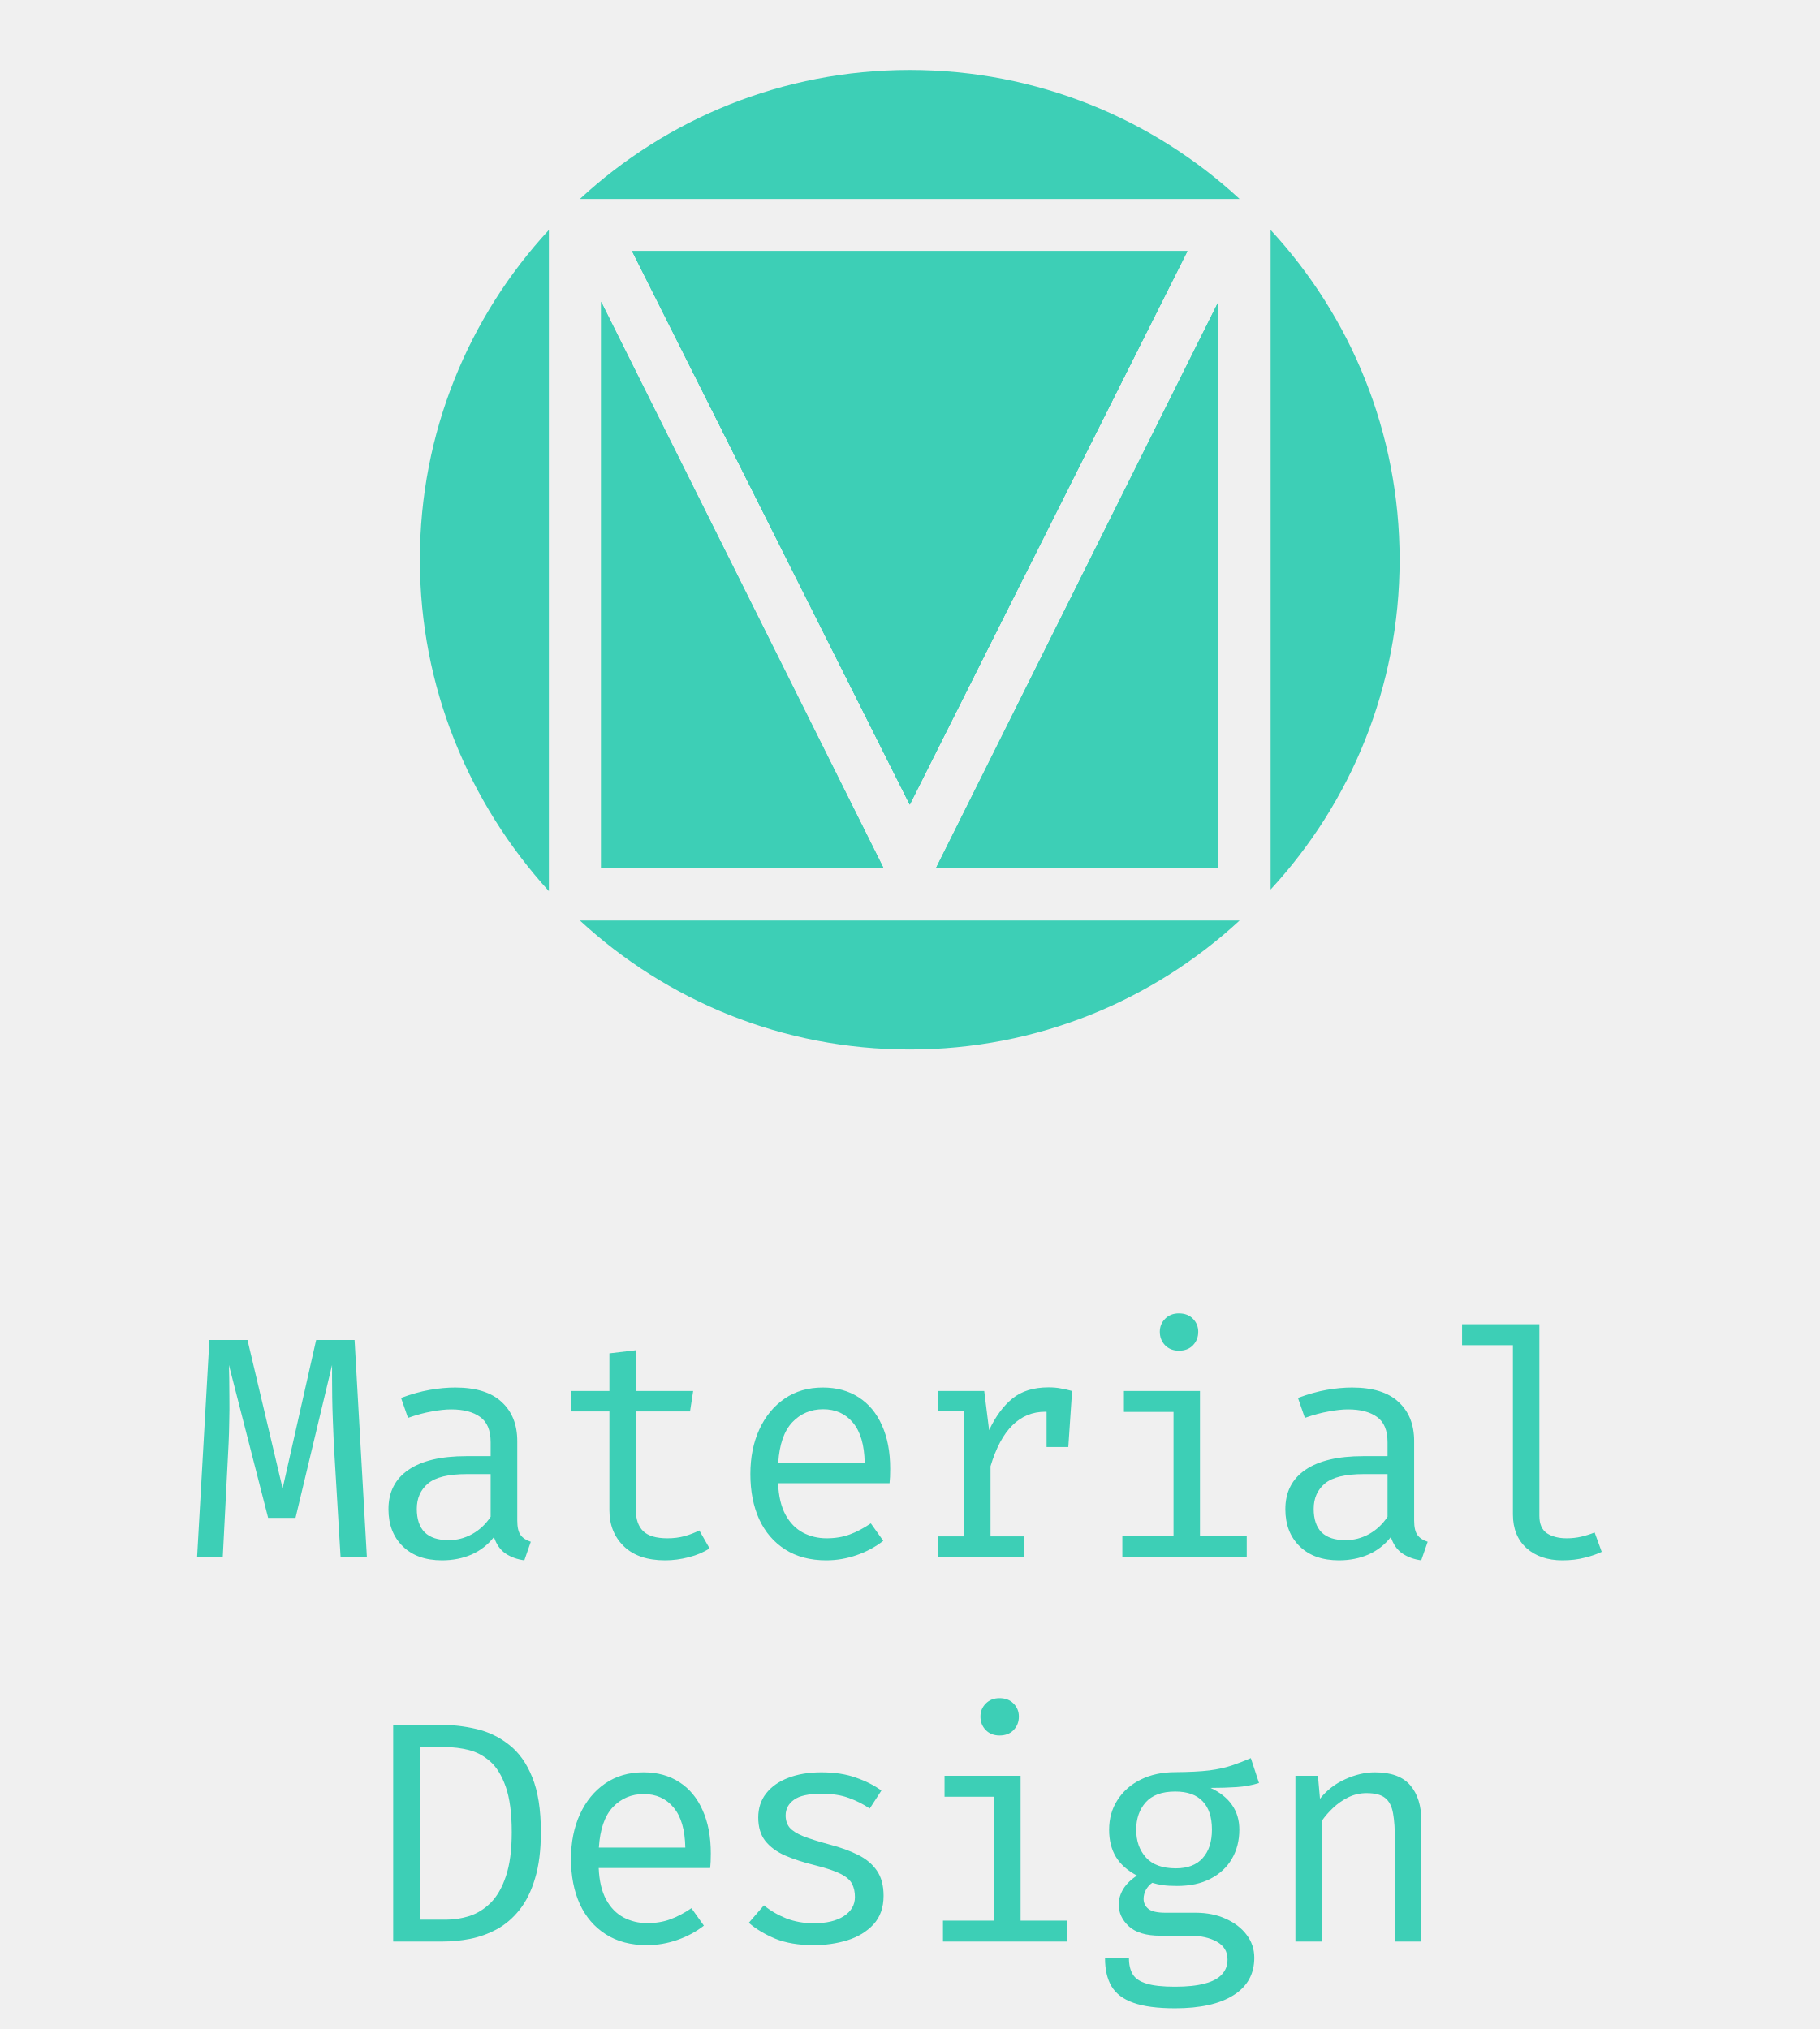
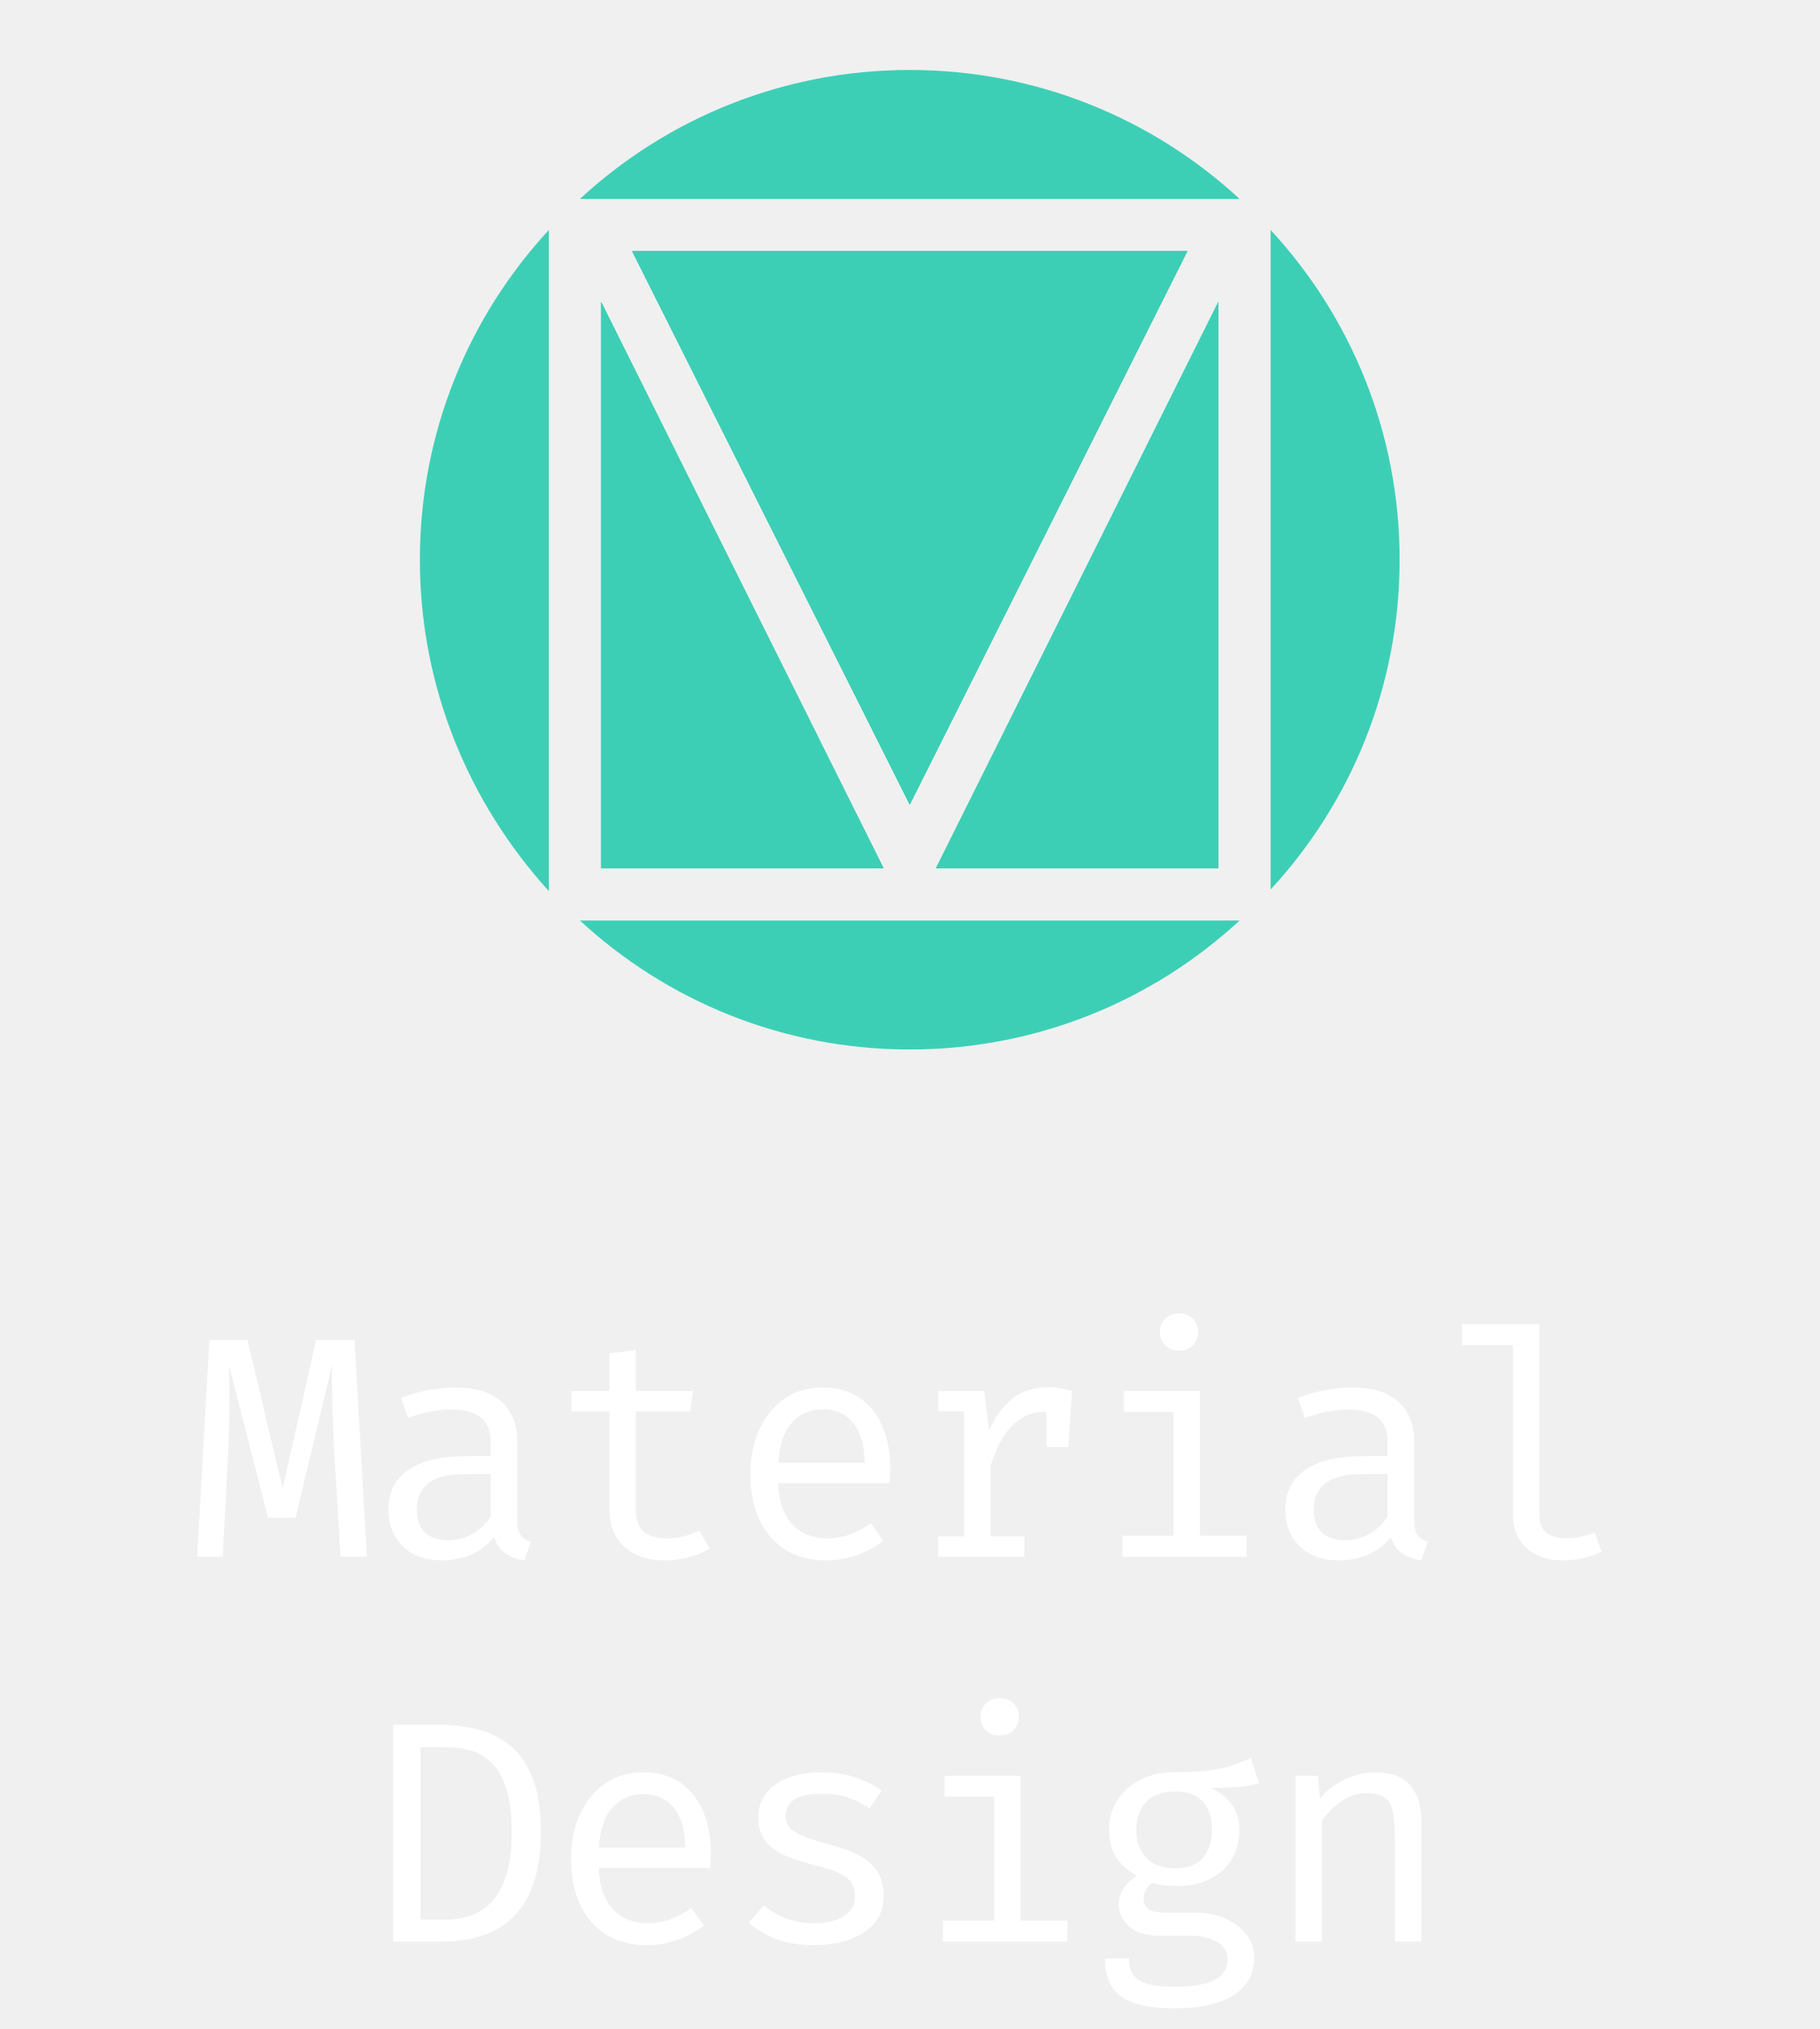
<svg xmlns="http://www.w3.org/2000/svg" width="104" height="116" viewBox="0 0 104 116" fill="none">
  <g clip-path="url(#clip0_3001_2664)">
    <path d="M31.373 13.147V50.947C26.8 45.907 24 39.28 24 32C24 24.72 26.8 18.093 31.373 13.147Z" fill="#3dcfb6" />
    <path d="M34.36 17.253L50.507 49.64H34.36V17.253Z" fill="#3dcfb6" />
    <path d="M52 46L36.133 14.36H67.867L52 46Z" fill="#3dcfb6" />
    <path d="M52 4C59.28 4 65.907 6.8 70.853 11.373H33.147C38.093 6.8 44.72 4 52 4Z" fill="#3dcfb6" />
    <path d="M69.64 49.64H53.493L69.64 17.253V49.64Z" fill="#3dcfb6" />
    <path d="M70.853 52.627C65.907 57.2 59.28 60 52 60C44.72 60 38.093 57.2 33.147 52.627H70.853Z" fill="#3dcfb6" />
    <path d="M72.627 50.853V13.147C77.2 18.093 80 24.72 80 32C80 39.28 77.2 45.907 72.627 50.853Z" fill="#3dcfb6" />
    <path d="M34.36 17.253L50.507 49.64H34.36V17.253Z" fill="#3dcfb6" />
    <path d="M52 46L36.133 14.36H67.867L52 46Z" fill="#3dcfb6" />
    <path d="M53.493 49.64L69.64 17.253V49.64H53.493Z" fill="#3dcfb6" />
    <path d="M36.133 14.36H67.867L52 46L36.133 14.36Z" fill="#3dcfb6" />
  </g>
-   <path d="M20.267 76.607L20.969 89H19.466L19.079 82.529C19.061 82.091 19.043 81.647 19.025 81.197C19.007 80.747 18.995 80.315 18.989 79.901C18.983 79.487 18.98 79.118 18.98 78.794C18.98 78.47 18.98 78.218 18.98 78.038L16.892 86.777H15.326L13.085 78.038C13.091 78.212 13.097 78.47 13.103 78.812C13.109 79.148 13.112 79.529 13.112 79.955C13.118 80.381 13.115 80.819 13.103 81.269C13.097 81.713 13.085 82.127 13.067 82.511L12.734 89H11.267L11.969 76.607H14.147L16.154 85.094L18.071 76.607H20.267ZM29.566 86.93C29.566 87.308 29.629 87.584 29.755 87.758C29.881 87.932 30.076 88.061 30.34 88.145L29.971 89.207C29.563 89.153 29.206 89.024 28.9 88.82C28.594 88.61 28.372 88.295 28.234 87.875C27.892 88.313 27.466 88.646 26.956 88.874C26.446 89.096 25.882 89.207 25.264 89.207C24.316 89.207 23.569 88.94 23.023 88.406C22.477 87.872 22.204 87.164 22.204 86.282C22.204 85.304 22.585 84.554 23.347 84.032C24.109 83.51 25.21 83.249 26.65 83.249H28.045V82.457C28.045 81.773 27.844 81.29 27.442 81.008C27.046 80.72 26.494 80.576 25.786 80.576C25.474 80.576 25.108 80.615 24.688 80.693C24.268 80.765 23.812 80.888 23.32 81.062L22.924 79.919C23.506 79.703 24.052 79.55 24.562 79.46C25.072 79.37 25.558 79.325 26.02 79.325C27.202 79.325 28.087 79.601 28.675 80.153C29.269 80.699 29.566 81.443 29.566 82.385V86.93ZM25.651 88.055C26.119 88.055 26.566 87.938 26.992 87.704C27.418 87.464 27.769 87.134 28.045 86.714V84.275H26.677C25.633 84.275 24.895 84.455 24.463 84.815C24.037 85.175 23.824 85.658 23.824 86.264C23.824 86.852 23.974 87.299 24.274 87.605C24.58 87.905 25.039 88.055 25.651 88.055ZM40.557 88.523C40.233 88.739 39.84 88.907 39.378 89.027C38.916 89.147 38.463 89.207 38.019 89.207C36.999 89.207 36.213 88.94 35.661 88.406C35.109 87.872 34.833 87.185 34.833 86.345V80.693H32.655V79.523H34.833V77.372L36.345 77.192V79.523H39.621L39.441 80.693H36.345V86.327C36.345 86.855 36.483 87.257 36.759 87.533C37.041 87.809 37.506 87.947 38.154 87.947C38.508 87.947 38.835 87.905 39.135 87.821C39.435 87.737 39.714 87.629 39.972 87.497L40.557 88.523ZM44.474 84.797C44.504 85.529 44.645 86.129 44.897 86.597C45.149 87.059 45.482 87.401 45.896 87.623C46.31 87.839 46.76 87.947 47.246 87.947C47.732 87.947 48.17 87.875 48.56 87.731C48.956 87.587 49.361 87.374 49.775 87.092L50.486 88.091C50.042 88.439 49.535 88.712 48.965 88.91C48.401 89.108 47.822 89.207 47.228 89.207C46.31 89.207 45.527 89 44.879 88.586C44.231 88.172 43.736 87.596 43.394 86.858C43.058 86.114 42.89 85.253 42.89 84.275C42.89 83.315 43.061 82.463 43.403 81.719C43.745 80.975 44.225 80.39 44.843 79.964C45.461 79.538 46.19 79.325 47.03 79.325C47.828 79.325 48.515 79.514 49.091 79.892C49.667 80.264 50.108 80.798 50.414 81.494C50.726 82.184 50.882 83.009 50.882 83.969C50.882 84.131 50.879 84.284 50.873 84.428C50.867 84.566 50.858 84.689 50.846 84.797H44.474ZM47.048 80.567C46.346 80.567 45.758 80.816 45.284 81.314C44.816 81.812 44.549 82.583 44.483 83.627H49.424C49.406 82.613 49.184 81.851 48.758 81.341C48.332 80.825 47.762 80.567 47.048 80.567ZM53.629 89V87.839H55.105V80.684H53.629V79.523H56.257L56.536 81.764C56.902 80.984 57.346 80.381 57.868 79.955C58.39 79.529 59.08 79.316 59.938 79.316C60.202 79.316 60.436 79.337 60.64 79.379C60.85 79.415 61.063 79.463 61.279 79.523L60.838 80.873C60.64 80.819 60.46 80.78 60.298 80.756C60.136 80.726 59.95 80.711 59.74 80.711C59.014 80.711 58.39 80.969 57.868 81.485C57.346 82.001 56.929 82.781 56.617 83.825V87.839H58.543V89H53.629ZM59.821 82.727V80.666L59.974 79.523H61.279L61.063 82.727H59.821ZM68.589 79.523V87.803H71.262V89H64.152V87.803H67.077V80.72H64.242V79.523H68.589ZM67.383 75.086C67.719 75.086 67.986 75.188 68.184 75.392C68.388 75.596 68.49 75.845 68.49 76.139C68.49 76.445 68.388 76.703 68.184 76.913C67.986 77.117 67.719 77.219 67.383 77.219C67.065 77.219 66.804 77.117 66.6 76.913C66.396 76.703 66.294 76.445 66.294 76.139C66.294 75.845 66.396 75.596 66.6 75.392C66.804 75.188 67.065 75.086 67.383 75.086ZM80.831 86.93C80.831 87.308 80.894 87.584 81.02 87.758C81.146 87.932 81.341 88.061 81.605 88.145L81.236 89.207C80.828 89.153 80.471 89.024 80.165 88.82C79.859 88.61 79.637 88.295 79.499 87.875C79.157 88.313 78.731 88.646 78.221 88.874C77.711 89.096 77.147 89.207 76.529 89.207C75.581 89.207 74.834 88.94 74.288 88.406C73.742 87.872 73.469 87.164 73.469 86.282C73.469 85.304 73.85 84.554 74.612 84.032C75.374 83.51 76.475 83.249 77.915 83.249H79.31V82.457C79.31 81.773 79.109 81.29 78.707 81.008C78.311 80.72 77.759 80.576 77.051 80.576C76.739 80.576 76.373 80.615 75.953 80.693C75.533 80.765 75.077 80.888 74.585 81.062L74.189 79.919C74.771 79.703 75.317 79.55 75.827 79.46C76.337 79.37 76.823 79.325 77.285 79.325C78.467 79.325 79.352 79.601 79.94 80.153C80.534 80.699 80.831 81.443 80.831 82.385V86.93ZM76.916 88.055C77.384 88.055 77.831 87.938 78.257 87.704C78.683 87.464 79.034 87.134 79.31 86.714V84.275H77.942C76.898 84.275 76.16 84.455 75.728 84.815C75.302 85.175 75.089 85.658 75.089 86.264C75.089 86.852 75.239 87.299 75.539 87.605C75.845 87.905 76.304 88.055 76.916 88.055ZM87.988 75.707V86.66C87.988 87.128 88.132 87.461 88.42 87.659C88.714 87.851 89.092 87.947 89.554 87.947C89.842 87.947 90.115 87.917 90.373 87.857C90.631 87.797 90.889 87.716 91.147 87.614L91.552 88.721C91.294 88.847 90.973 88.958 90.589 89.054C90.211 89.156 89.782 89.207 89.302 89.207C88.462 89.207 87.781 88.976 87.259 88.514C86.737 88.046 86.476 87.401 86.476 86.579V76.904H83.569V75.707H87.988ZM29.251 104.745C29.251 103.665 29.137 102.801 28.909 102.153C28.681 101.505 28.381 101.019 28.009 100.695C27.637 100.371 27.229 100.155 26.785 100.047C26.347 99.939 25.915 99.885 25.489 99.885H24.031V109.749H25.507C25.951 109.749 26.392 109.68 26.83 109.542C27.274 109.398 27.679 109.146 28.045 108.786C28.411 108.42 28.702 107.913 28.918 107.265C29.14 106.611 29.251 105.771 29.251 104.745ZM30.916 104.745C30.916 105.777 30.805 106.659 30.583 107.391C30.367 108.117 30.07 108.717 29.692 109.191C29.314 109.665 28.882 110.034 28.396 110.298C27.916 110.556 27.409 110.739 26.875 110.847C26.347 110.949 25.828 111 25.318 111H22.474V98.607H25.12C25.846 98.607 26.551 98.688 27.235 98.85C27.925 99.012 28.546 99.312 29.098 99.75C29.656 100.182 30.097 100.8 30.421 101.604C30.751 102.408 30.916 103.455 30.916 104.745ZM34.221 106.797C34.251 107.529 34.392 108.129 34.644 108.597C34.896 109.059 35.229 109.401 35.643 109.623C36.057 109.839 36.507 109.947 36.993 109.947C37.479 109.947 37.917 109.875 38.307 109.731C38.703 109.587 39.108 109.374 39.522 109.092L40.233 110.091C39.789 110.439 39.282 110.712 38.712 110.91C38.148 111.108 37.569 111.207 36.975 111.207C36.057 111.207 35.274 111 34.626 110.586C33.978 110.172 33.483 109.596 33.141 108.858C32.805 108.114 32.637 107.253 32.637 106.275C32.637 105.315 32.808 104.463 33.15 103.719C33.492 102.975 33.972 102.39 34.59 101.964C35.208 101.538 35.937 101.325 36.777 101.325C37.575 101.325 38.262 101.514 38.838 101.892C39.414 102.264 39.855 102.798 40.161 103.494C40.473 104.184 40.629 105.009 40.629 105.969C40.629 106.131 40.626 106.284 40.62 106.428C40.614 106.566 40.605 106.689 40.593 106.797H34.221ZM36.795 102.567C36.093 102.567 35.505 102.816 35.031 103.314C34.563 103.812 34.296 104.583 34.23 105.627H39.171C39.153 104.613 38.931 103.851 38.505 103.341C38.079 102.825 37.509 102.567 36.795 102.567ZM46.508 109.956C47.234 109.956 47.807 109.821 48.227 109.551C48.653 109.275 48.866 108.909 48.866 108.453C48.866 108.165 48.812 107.916 48.704 107.706C48.602 107.496 48.389 107.307 48.065 107.139C47.741 106.971 47.243 106.803 46.571 106.635C45.917 106.473 45.347 106.287 44.861 106.077C44.381 105.861 44.006 105.582 43.736 105.24C43.472 104.898 43.34 104.454 43.34 103.908C43.34 103.374 43.49 102.915 43.79 102.531C44.096 102.141 44.519 101.844 45.059 101.64C45.599 101.43 46.226 101.325 46.94 101.325C47.702 101.325 48.365 101.427 48.929 101.631C49.499 101.829 49.982 102.075 50.378 102.369L49.712 103.395C49.352 103.149 48.956 102.948 48.524 102.792C48.092 102.63 47.57 102.549 46.958 102.549C46.214 102.549 45.686 102.666 45.374 102.9C45.062 103.128 44.906 103.425 44.906 103.791C44.906 104.067 44.981 104.298 45.131 104.484C45.287 104.664 45.548 104.829 45.914 104.979C46.28 105.123 46.784 105.282 47.426 105.456C48.044 105.618 48.581 105.813 49.037 106.041C49.499 106.269 49.859 106.569 50.117 106.941C50.375 107.313 50.504 107.793 50.504 108.381C50.504 109.053 50.312 109.599 49.928 110.019C49.544 110.433 49.046 110.736 48.434 110.928C47.828 111.114 47.186 111.207 46.508 111.207C45.65 111.207 44.918 111.084 44.312 110.838C43.712 110.586 43.208 110.283 42.8 109.929L43.664 108.93C44.036 109.236 44.462 109.485 44.942 109.677C45.428 109.863 45.95 109.956 46.508 109.956ZM58.336 101.523V109.803H61.009V111H53.899V109.803H56.824V102.72H53.989V101.523H58.336ZM57.13 97.086C57.466 97.086 57.733 97.188 57.931 97.392C58.135 97.596 58.237 97.845 58.237 98.139C58.237 98.445 58.135 98.703 57.931 98.913C57.733 99.117 57.466 99.219 57.13 99.219C56.812 99.219 56.551 99.117 56.347 98.913C56.143 98.703 56.041 98.445 56.041 98.139C56.041 97.845 56.143 97.596 56.347 97.392C56.551 97.188 56.812 97.086 57.13 97.086ZM71.496 100.515L71.964 101.937C71.562 102.063 71.133 102.141 70.677 102.171C70.221 102.201 69.726 102.216 69.192 102.216C69.738 102.468 70.149 102.795 70.425 103.197C70.701 103.593 70.839 104.061 70.839 104.601C70.839 105.225 70.698 105.78 70.416 106.266C70.134 106.752 69.726 107.133 69.192 107.409C68.664 107.685 68.025 107.823 67.275 107.823C66.957 107.823 66.69 107.808 66.474 107.778C66.264 107.748 66.06 107.703 65.862 107.643C65.718 107.739 65.598 107.871 65.502 108.039C65.412 108.207 65.367 108.381 65.367 108.561C65.367 108.789 65.457 108.978 65.637 109.128C65.817 109.278 66.15 109.353 66.636 109.353H68.346C68.982 109.353 69.552 109.467 70.056 109.695C70.566 109.923 70.965 110.229 71.253 110.613C71.547 110.997 71.694 111.435 71.694 111.927C71.694 112.857 71.298 113.571 70.506 114.069C69.72 114.567 68.607 114.816 67.167 114.816C66.159 114.816 65.364 114.711 64.782 114.501C64.2 114.297 63.783 113.982 63.531 113.556C63.285 113.136 63.162 112.605 63.162 111.963H64.53C64.53 112.329 64.602 112.632 64.746 112.872C64.89 113.112 65.151 113.289 65.529 113.403C65.907 113.523 66.45 113.583 67.158 113.583C67.854 113.583 68.421 113.523 68.859 113.403C69.303 113.289 69.63 113.115 69.84 112.881C70.056 112.653 70.164 112.368 70.164 112.026C70.164 111.576 69.96 111.237 69.552 111.009C69.144 110.781 68.634 110.667 68.022 110.667H66.33C65.514 110.667 64.911 110.487 64.521 110.127C64.137 109.767 63.945 109.353 63.945 108.885C63.945 108.579 64.032 108.282 64.206 107.994C64.386 107.706 64.647 107.451 64.989 107.229C64.443 106.941 64.041 106.584 63.783 106.158C63.525 105.732 63.396 105.216 63.396 104.61C63.396 103.968 63.555 103.401 63.873 102.909C64.191 102.411 64.635 102.021 65.205 101.739C65.775 101.457 66.432 101.316 67.176 101.316C67.974 101.31 68.622 101.277 69.12 101.217C69.618 101.151 70.044 101.058 70.398 100.938C70.758 100.818 71.124 100.677 71.496 100.515ZM67.176 102.423C66.414 102.423 65.85 102.63 65.484 103.044C65.124 103.452 64.944 103.974 64.944 104.61C64.944 105.252 65.13 105.78 65.502 106.194C65.874 106.608 66.444 106.815 67.212 106.815C67.884 106.815 68.394 106.62 68.742 106.23C69.096 105.84 69.273 105.297 69.273 104.601C69.273 103.887 69.096 103.347 68.742 102.981C68.394 102.609 67.872 102.423 67.176 102.423ZM74.045 111V101.523H75.332L75.449 102.837C75.833 102.351 76.313 101.979 76.889 101.721C77.471 101.457 78.035 101.325 78.581 101.325C79.511 101.325 80.186 101.571 80.606 102.063C81.032 102.555 81.245 103.239 81.245 104.115V111H79.733V105.231C79.733 104.583 79.697 104.061 79.625 103.665C79.553 103.263 79.403 102.972 79.175 102.792C78.947 102.606 78.593 102.513 78.113 102.513C77.741 102.513 77.39 102.594 77.06 102.756C76.736 102.918 76.445 103.122 76.187 103.368C75.935 103.608 75.725 103.851 75.557 104.097V111H74.045Z" fill="#3dcfb6" />
+   <path d="M20.267 76.607L20.969 89H19.466L19.079 82.529C19.061 82.091 19.043 81.647 19.025 81.197C19.007 80.747 18.995 80.315 18.989 79.901C18.983 79.487 18.98 79.118 18.98 78.794C18.98 78.47 18.98 78.218 18.98 78.038L16.892 86.777H15.326L13.085 78.038C13.091 78.212 13.097 78.47 13.103 78.812C13.109 79.148 13.112 79.529 13.112 79.955C13.118 80.381 13.115 80.819 13.103 81.269C13.097 81.713 13.085 82.127 13.067 82.511L12.734 89H11.267L11.969 76.607H14.147L16.154 85.094L18.071 76.607H20.267ZM29.566 86.93C29.566 87.308 29.629 87.584 29.755 87.758C29.881 87.932 30.076 88.061 30.34 88.145L29.971 89.207C29.563 89.153 29.206 89.024 28.9 88.82C28.594 88.61 28.372 88.295 28.234 87.875C27.892 88.313 27.466 88.646 26.956 88.874C26.446 89.096 25.882 89.207 25.264 89.207C24.316 89.207 23.569 88.94 23.023 88.406C22.477 87.872 22.204 87.164 22.204 86.282C22.204 85.304 22.585 84.554 23.347 84.032C24.109 83.51 25.21 83.249 26.65 83.249H28.045V82.457C28.045 81.773 27.844 81.29 27.442 81.008C27.046 80.72 26.494 80.576 25.786 80.576C25.474 80.576 25.108 80.615 24.688 80.693C24.268 80.765 23.812 80.888 23.32 81.062L22.924 79.919C23.506 79.703 24.052 79.55 24.562 79.46C25.072 79.37 25.558 79.325 26.02 79.325C27.202 79.325 28.087 79.601 28.675 80.153C29.269 80.699 29.566 81.443 29.566 82.385V86.93ZM25.651 88.055C26.119 88.055 26.566 87.938 26.992 87.704C27.418 87.464 27.769 87.134 28.045 86.714V84.275H26.677C25.633 84.275 24.895 84.455 24.463 84.815C24.037 85.175 23.824 85.658 23.824 86.264C23.824 86.852 23.974 87.299 24.274 87.605C24.58 87.905 25.039 88.055 25.651 88.055ZM40.557 88.523C40.233 88.739 39.84 88.907 39.378 89.027C38.916 89.147 38.463 89.207 38.019 89.207C36.999 89.207 36.213 88.94 35.661 88.406C35.109 87.872 34.833 87.185 34.833 86.345V80.693H32.655V79.523H34.833V77.372L36.345 77.192V79.523H39.621L39.441 80.693H36.345V86.327C36.345 86.855 36.483 87.257 36.759 87.533C37.041 87.809 37.506 87.947 38.154 87.947C38.508 87.947 38.835 87.905 39.135 87.821C39.435 87.737 39.714 87.629 39.972 87.497L40.557 88.523ZM44.474 84.797C44.504 85.529 44.645 86.129 44.897 86.597C45.149 87.059 45.482 87.401 45.896 87.623C46.31 87.839 46.76 87.947 47.246 87.947C47.732 87.947 48.17 87.875 48.56 87.731C48.956 87.587 49.361 87.374 49.775 87.092L50.486 88.091C50.042 88.439 49.535 88.712 48.965 88.91C48.401 89.108 47.822 89.207 47.228 89.207C46.31 89.207 45.527 89 44.879 88.586C44.231 88.172 43.736 87.596 43.394 86.858C43.058 86.114 42.89 85.253 42.89 84.275C42.89 83.315 43.061 82.463 43.403 81.719C43.745 80.975 44.225 80.39 44.843 79.964C45.461 79.538 46.19 79.325 47.03 79.325C47.828 79.325 48.515 79.514 49.091 79.892C49.667 80.264 50.108 80.798 50.414 81.494C50.726 82.184 50.882 83.009 50.882 83.969C50.882 84.131 50.879 84.284 50.873 84.428C50.867 84.566 50.858 84.689 50.846 84.797H44.474ZM47.048 80.567C46.346 80.567 45.758 80.816 45.284 81.314C44.816 81.812 44.549 82.583 44.483 83.627H49.424C49.406 82.613 49.184 81.851 48.758 81.341C48.332 80.825 47.762 80.567 47.048 80.567ZM53.629 89V87.839H55.105V80.684H53.629V79.523H56.257L56.536 81.764C56.902 80.984 57.346 80.381 57.868 79.955C58.39 79.529 59.08 79.316 59.938 79.316C60.202 79.316 60.436 79.337 60.64 79.379C60.85 79.415 61.063 79.463 61.279 79.523L60.838 80.873C60.64 80.819 60.46 80.78 60.298 80.756C60.136 80.726 59.95 80.711 59.74 80.711C59.014 80.711 58.39 80.969 57.868 81.485C57.346 82.001 56.929 82.781 56.617 83.825V87.839H58.543V89H53.629ZM59.821 82.727V80.666L59.974 79.523H61.279L61.063 82.727H59.821ZM68.589 79.523V87.803H71.262V89H64.152V87.803H67.077V80.72H64.242V79.523H68.589ZM67.383 75.086C67.719 75.086 67.986 75.188 68.184 75.392C68.388 75.596 68.49 75.845 68.49 76.139C68.49 76.445 68.388 76.703 68.184 76.913C67.986 77.117 67.719 77.219 67.383 77.219C67.065 77.219 66.804 77.117 66.6 76.913C66.396 76.703 66.294 76.445 66.294 76.139C66.294 75.845 66.396 75.596 66.6 75.392C66.804 75.188 67.065 75.086 67.383 75.086ZM80.831 86.93C80.831 87.308 80.894 87.584 81.02 87.758C81.146 87.932 81.341 88.061 81.605 88.145L81.236 89.207C80.828 89.153 80.471 89.024 80.165 88.82C79.859 88.61 79.637 88.295 79.499 87.875C79.157 88.313 78.731 88.646 78.221 88.874C77.711 89.096 77.147 89.207 76.529 89.207C75.581 89.207 74.834 88.94 74.288 88.406C73.742 87.872 73.469 87.164 73.469 86.282C73.469 85.304 73.85 84.554 74.612 84.032C75.374 83.51 76.475 83.249 77.915 83.249H79.31V82.457C79.31 81.773 79.109 81.29 78.707 81.008C78.311 80.72 77.759 80.576 77.051 80.576C76.739 80.576 76.373 80.615 75.953 80.693C75.533 80.765 75.077 80.888 74.585 81.062L74.189 79.919C74.771 79.703 75.317 79.55 75.827 79.46C76.337 79.37 76.823 79.325 77.285 79.325C78.467 79.325 79.352 79.601 79.94 80.153C80.534 80.699 80.831 81.443 80.831 82.385V86.93ZM76.916 88.055C77.384 88.055 77.831 87.938 78.257 87.704C78.683 87.464 79.034 87.134 79.31 86.714V84.275H77.942C76.898 84.275 76.16 84.455 75.728 84.815C75.302 85.175 75.089 85.658 75.089 86.264C75.089 86.852 75.239 87.299 75.539 87.605C75.845 87.905 76.304 88.055 76.916 88.055ZM87.988 75.707V86.66C87.988 87.128 88.132 87.461 88.42 87.659C88.714 87.851 89.092 87.947 89.554 87.947C89.842 87.947 90.115 87.917 90.373 87.857C90.631 87.797 90.889 87.716 91.147 87.614L91.552 88.721C91.294 88.847 90.973 88.958 90.589 89.054C90.211 89.156 89.782 89.207 89.302 89.207C88.462 89.207 87.781 88.976 87.259 88.514C86.737 88.046 86.476 87.401 86.476 86.579V76.904H83.569V75.707H87.988ZM29.251 104.745C29.251 103.665 29.137 102.801 28.909 102.153C28.681 101.505 28.381 101.019 28.009 100.695C27.637 100.371 27.229 100.155 26.785 100.047C26.347 99.939 25.915 99.885 25.489 99.885H24.031V109.749H25.507C25.951 109.749 26.392 109.68 26.83 109.542C27.274 109.398 27.679 109.146 28.045 108.786C28.411 108.42 28.702 107.913 28.918 107.265C29.14 106.611 29.251 105.771 29.251 104.745ZM30.916 104.745C30.916 105.777 30.805 106.659 30.583 107.391C30.367 108.117 30.07 108.717 29.692 109.191C29.314 109.665 28.882 110.034 28.396 110.298C27.916 110.556 27.409 110.739 26.875 110.847C26.347 110.949 25.828 111 25.318 111H22.474V98.607H25.12C25.846 98.607 26.551 98.688 27.235 98.85C27.925 99.012 28.546 99.312 29.098 99.75C29.656 100.182 30.097 100.8 30.421 101.604C30.751 102.408 30.916 103.455 30.916 104.745ZM34.221 106.797C34.251 107.529 34.392 108.129 34.644 108.597C34.896 109.059 35.229 109.401 35.643 109.623C36.057 109.839 36.507 109.947 36.993 109.947C37.479 109.947 37.917 109.875 38.307 109.731C38.703 109.587 39.108 109.374 39.522 109.092L40.233 110.091C39.789 110.439 39.282 110.712 38.712 110.91C38.148 111.108 37.569 111.207 36.975 111.207C36.057 111.207 35.274 111 34.626 110.586C33.978 110.172 33.483 109.596 33.141 108.858C32.805 108.114 32.637 107.253 32.637 106.275C32.637 105.315 32.808 104.463 33.15 103.719C33.492 102.975 33.972 102.39 34.59 101.964C35.208 101.538 35.937 101.325 36.777 101.325C37.575 101.325 38.262 101.514 38.838 101.892C39.414 102.264 39.855 102.798 40.161 103.494C40.473 104.184 40.629 105.009 40.629 105.969C40.629 106.131 40.626 106.284 40.62 106.428C40.614 106.566 40.605 106.689 40.593 106.797H34.221ZM36.795 102.567C36.093 102.567 35.505 102.816 35.031 103.314C34.563 103.812 34.296 104.583 34.23 105.627H39.171C39.153 104.613 38.931 103.851 38.505 103.341C38.079 102.825 37.509 102.567 36.795 102.567ZM46.508 109.956C47.234 109.956 47.807 109.821 48.227 109.551C48.653 109.275 48.866 108.909 48.866 108.453C48.866 108.165 48.812 107.916 48.704 107.706C48.602 107.496 48.389 107.307 48.065 107.139C47.741 106.971 47.243 106.803 46.571 106.635C45.917 106.473 45.347 106.287 44.861 106.077C44.381 105.861 44.006 105.582 43.736 105.24C43.472 104.898 43.34 104.454 43.34 103.908C43.34 103.374 43.49 102.915 43.79 102.531C44.096 102.141 44.519 101.844 45.059 101.64C45.599 101.43 46.226 101.325 46.94 101.325C47.702 101.325 48.365 101.427 48.929 101.631C49.499 101.829 49.982 102.075 50.378 102.369L49.712 103.395C49.352 103.149 48.956 102.948 48.524 102.792C48.092 102.63 47.57 102.549 46.958 102.549C46.214 102.549 45.686 102.666 45.374 102.9C45.062 103.128 44.906 103.425 44.906 103.791C44.906 104.067 44.981 104.298 45.131 104.484C45.287 104.664 45.548 104.829 45.914 104.979C46.28 105.123 46.784 105.282 47.426 105.456C48.044 105.618 48.581 105.813 49.037 106.041C49.499 106.269 49.859 106.569 50.117 106.941C50.375 107.313 50.504 107.793 50.504 108.381C50.504 109.053 50.312 109.599 49.928 110.019C49.544 110.433 49.046 110.736 48.434 110.928C47.828 111.114 47.186 111.207 46.508 111.207C45.65 111.207 44.918 111.084 44.312 110.838C43.712 110.586 43.208 110.283 42.8 109.929L43.664 108.93C44.036 109.236 44.462 109.485 44.942 109.677C45.428 109.863 45.95 109.956 46.508 109.956ZM58.336 101.523V109.803H61.009V111H53.899V109.803H56.824V102.72H53.989V101.523H58.336ZM57.13 97.086C57.466 97.086 57.733 97.188 57.931 97.392C58.135 97.596 58.237 97.845 58.237 98.139C58.237 98.445 58.135 98.703 57.931 98.913C57.733 99.117 57.466 99.219 57.13 99.219C56.812 99.219 56.551 99.117 56.347 98.913C56.143 98.703 56.041 98.445 56.041 98.139C56.041 97.845 56.143 97.596 56.347 97.392C56.551 97.188 56.812 97.086 57.13 97.086ZM71.496 100.515L71.964 101.937C71.562 102.063 71.133 102.141 70.677 102.171C70.221 102.201 69.726 102.216 69.192 102.216C69.738 102.468 70.149 102.795 70.425 103.197C70.701 103.593 70.839 104.061 70.839 104.601C70.839 105.225 70.698 105.78 70.416 106.266C70.134 106.752 69.726 107.133 69.192 107.409C68.664 107.685 68.025 107.823 67.275 107.823C66.957 107.823 66.69 107.808 66.474 107.778C66.264 107.748 66.06 107.703 65.862 107.643C65.718 107.739 65.598 107.871 65.502 108.039C65.412 108.207 65.367 108.381 65.367 108.561C65.367 108.789 65.457 108.978 65.637 109.128C65.817 109.278 66.15 109.353 66.636 109.353H68.346C68.982 109.353 69.552 109.467 70.056 109.695C70.566 109.923 70.965 110.229 71.253 110.613C71.547 110.997 71.694 111.435 71.694 111.927C71.694 112.857 71.298 113.571 70.506 114.069C69.72 114.567 68.607 114.816 67.167 114.816C66.159 114.816 65.364 114.711 64.782 114.501C64.2 114.297 63.783 113.982 63.531 113.556C63.285 113.136 63.162 112.605 63.162 111.963H64.53C64.53 112.329 64.602 112.632 64.746 112.872C64.89 113.112 65.151 113.289 65.529 113.403C65.907 113.523 66.45 113.583 67.158 113.583C67.854 113.583 68.421 113.523 68.859 113.403C69.303 113.289 69.63 113.115 69.84 112.881C70.056 112.653 70.164 112.368 70.164 112.026C70.164 111.576 69.96 111.237 69.552 111.009C69.144 110.781 68.634 110.667 68.022 110.667H66.33C65.514 110.667 64.911 110.487 64.521 110.127C64.137 109.767 63.945 109.353 63.945 108.885C63.945 108.579 64.032 108.282 64.206 107.994C64.386 107.706 64.647 107.451 64.989 107.229C64.443 106.941 64.041 106.584 63.783 106.158C63.525 105.732 63.396 105.216 63.396 104.61C63.396 103.968 63.555 103.401 63.873 102.909C64.191 102.411 64.635 102.021 65.205 101.739C65.775 101.457 66.432 101.316 67.176 101.316C67.974 101.31 68.622 101.277 69.12 101.217C69.618 101.151 70.044 101.058 70.398 100.938C70.758 100.818 71.124 100.677 71.496 100.515ZM67.176 102.423C66.414 102.423 65.85 102.63 65.484 103.044C65.124 103.452 64.944 103.974 64.944 104.61C64.944 105.252 65.13 105.78 65.502 106.194C65.874 106.608 66.444 106.815 67.212 106.815C67.884 106.815 68.394 106.62 68.742 106.23C69.096 105.84 69.273 105.297 69.273 104.601C69.273 103.887 69.096 103.347 68.742 102.981C68.394 102.609 67.872 102.423 67.176 102.423ZM74.045 111V101.523H75.332L75.449 102.837C75.833 102.351 76.313 101.979 76.889 101.721C77.471 101.457 78.035 101.325 78.581 101.325C79.511 101.325 80.186 101.571 80.606 102.063C81.032 102.555 81.245 103.239 81.245 104.115V111H79.733V105.231C79.733 104.583 79.697 104.061 79.625 103.665C79.553 103.263 79.403 102.972 79.175 102.792C78.947 102.606 78.593 102.513 78.113 102.513C77.741 102.513 77.39 102.594 77.06 102.756C76.736 102.918 76.445 103.122 76.187 103.368C75.935 103.608 75.725 103.851 75.557 104.097V111H74.045Z" fill="#ffffff" />
  <defs>
    <clipPath id="clip0_3001_2664">
      <rect width="56" height="56" fill="#3dcfb6" transform="translate(24 4)" />
    </clipPath>
  </defs>
</svg>
